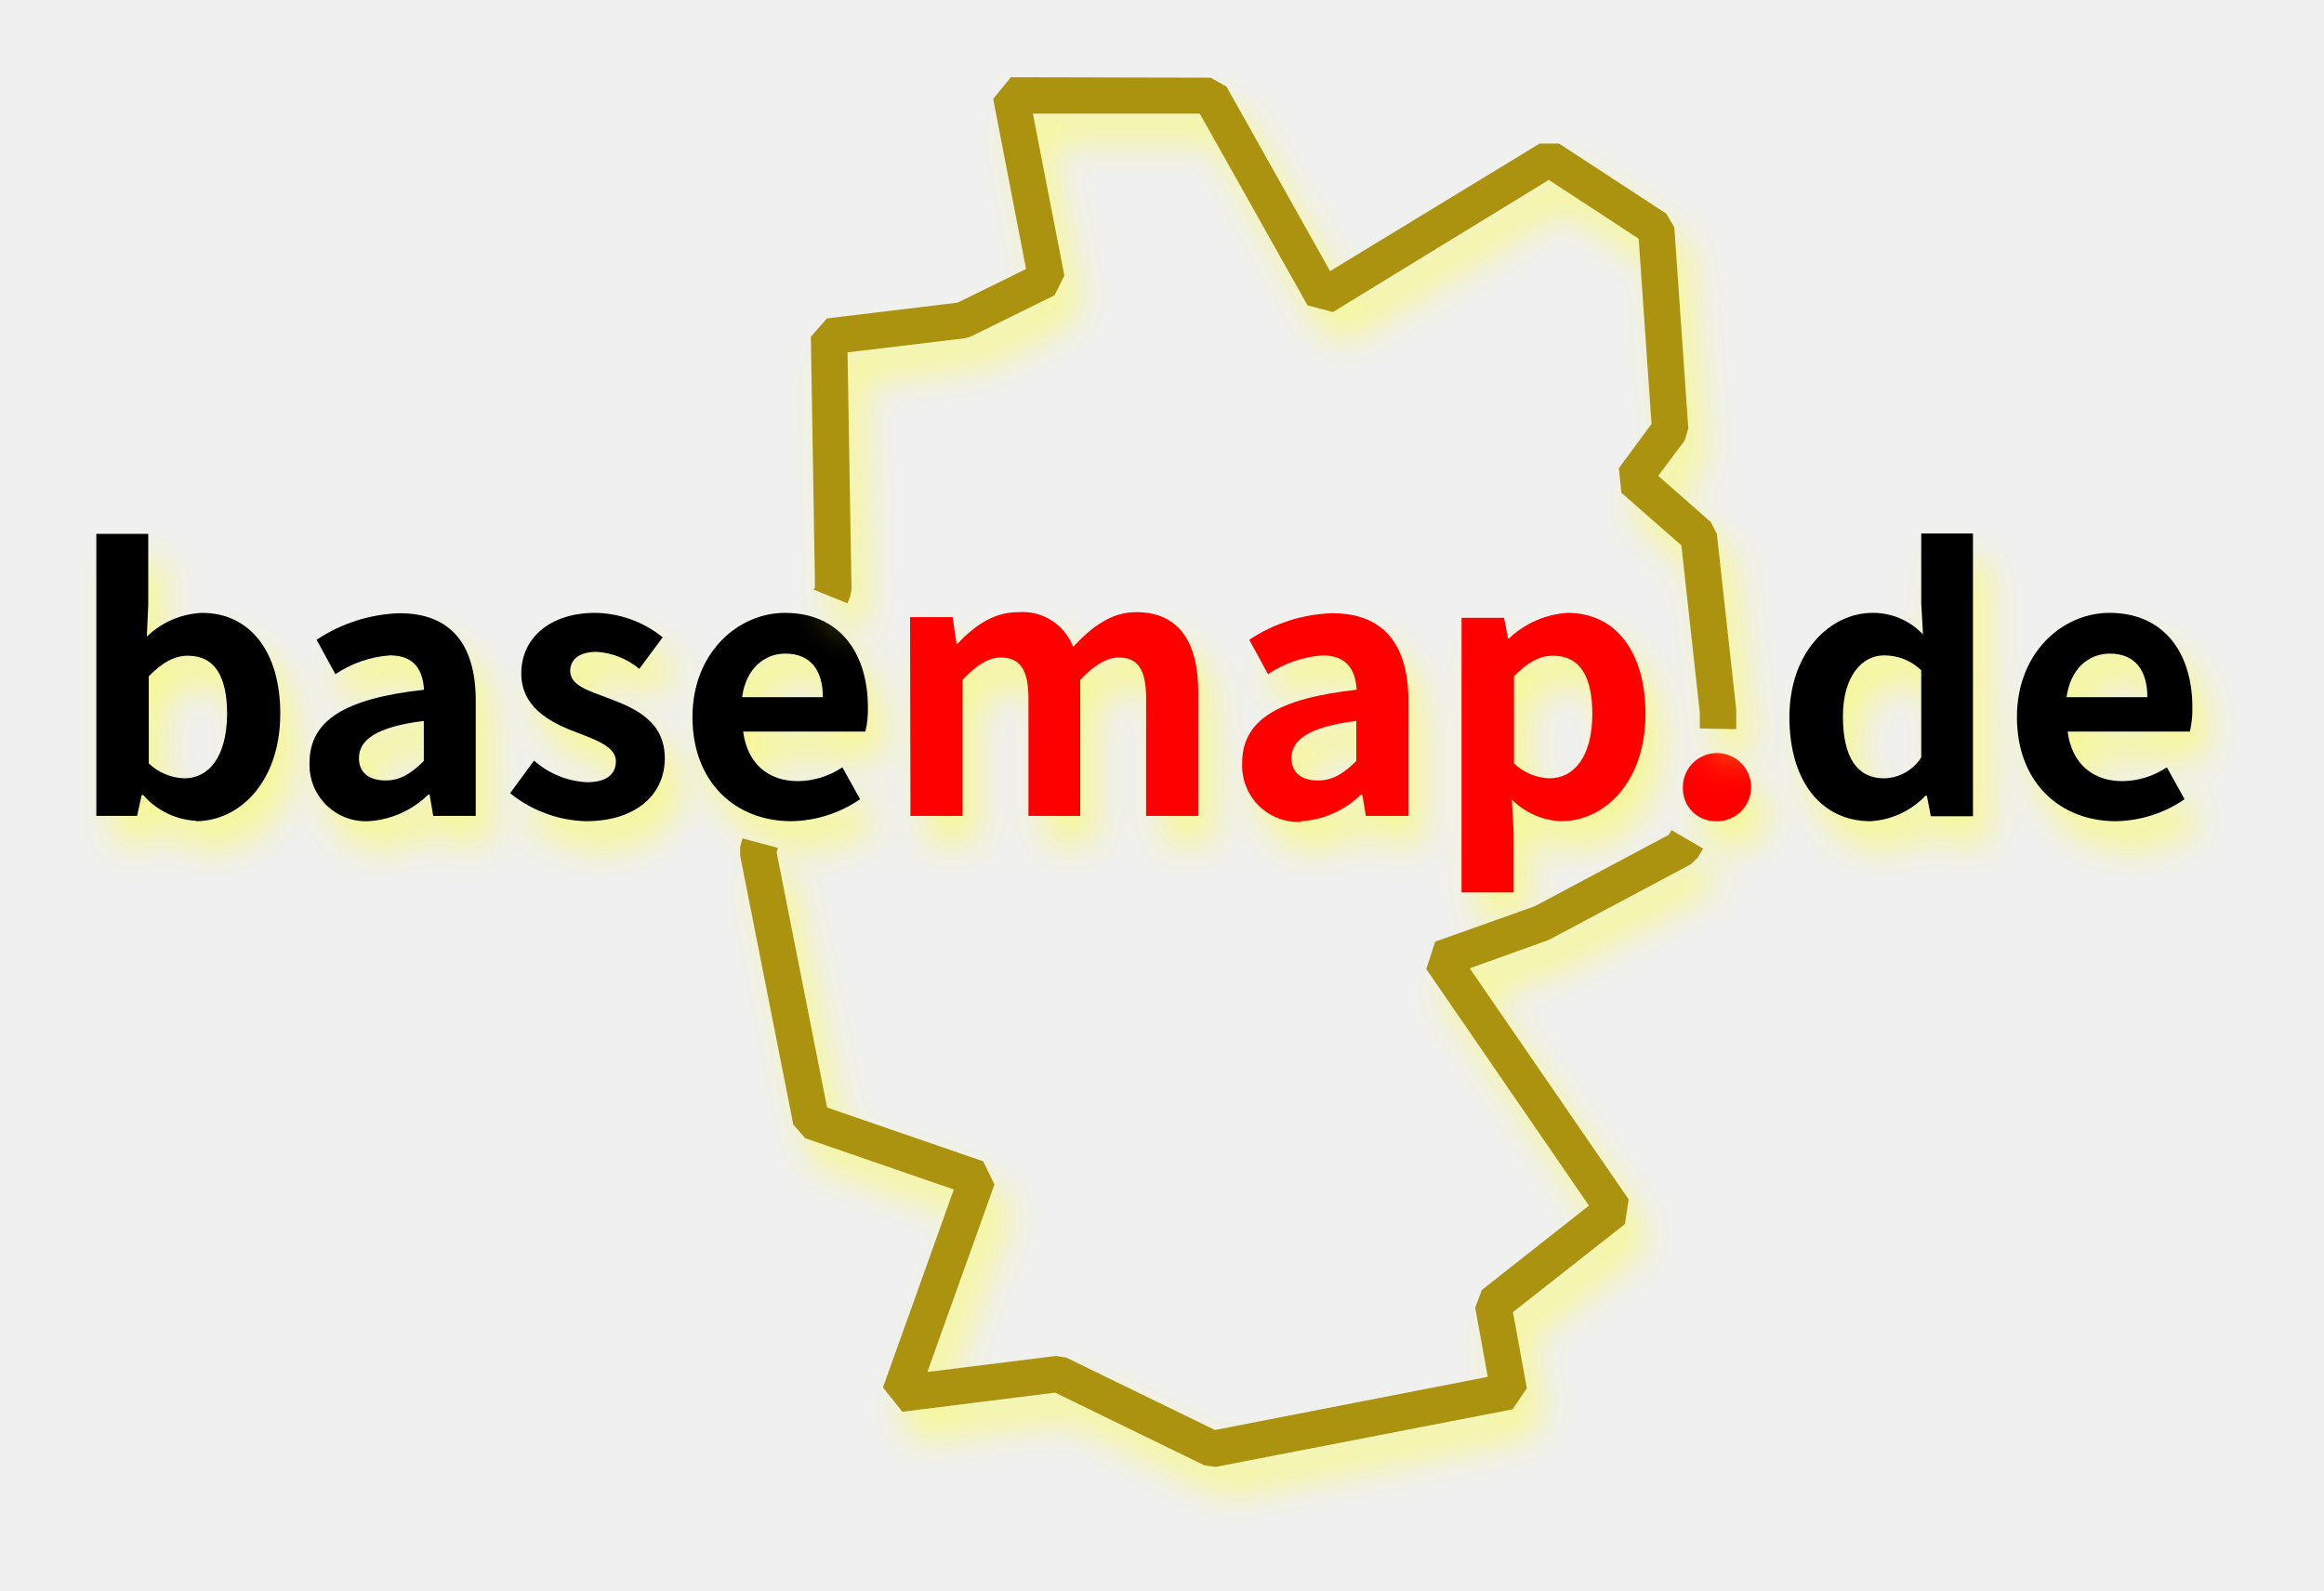
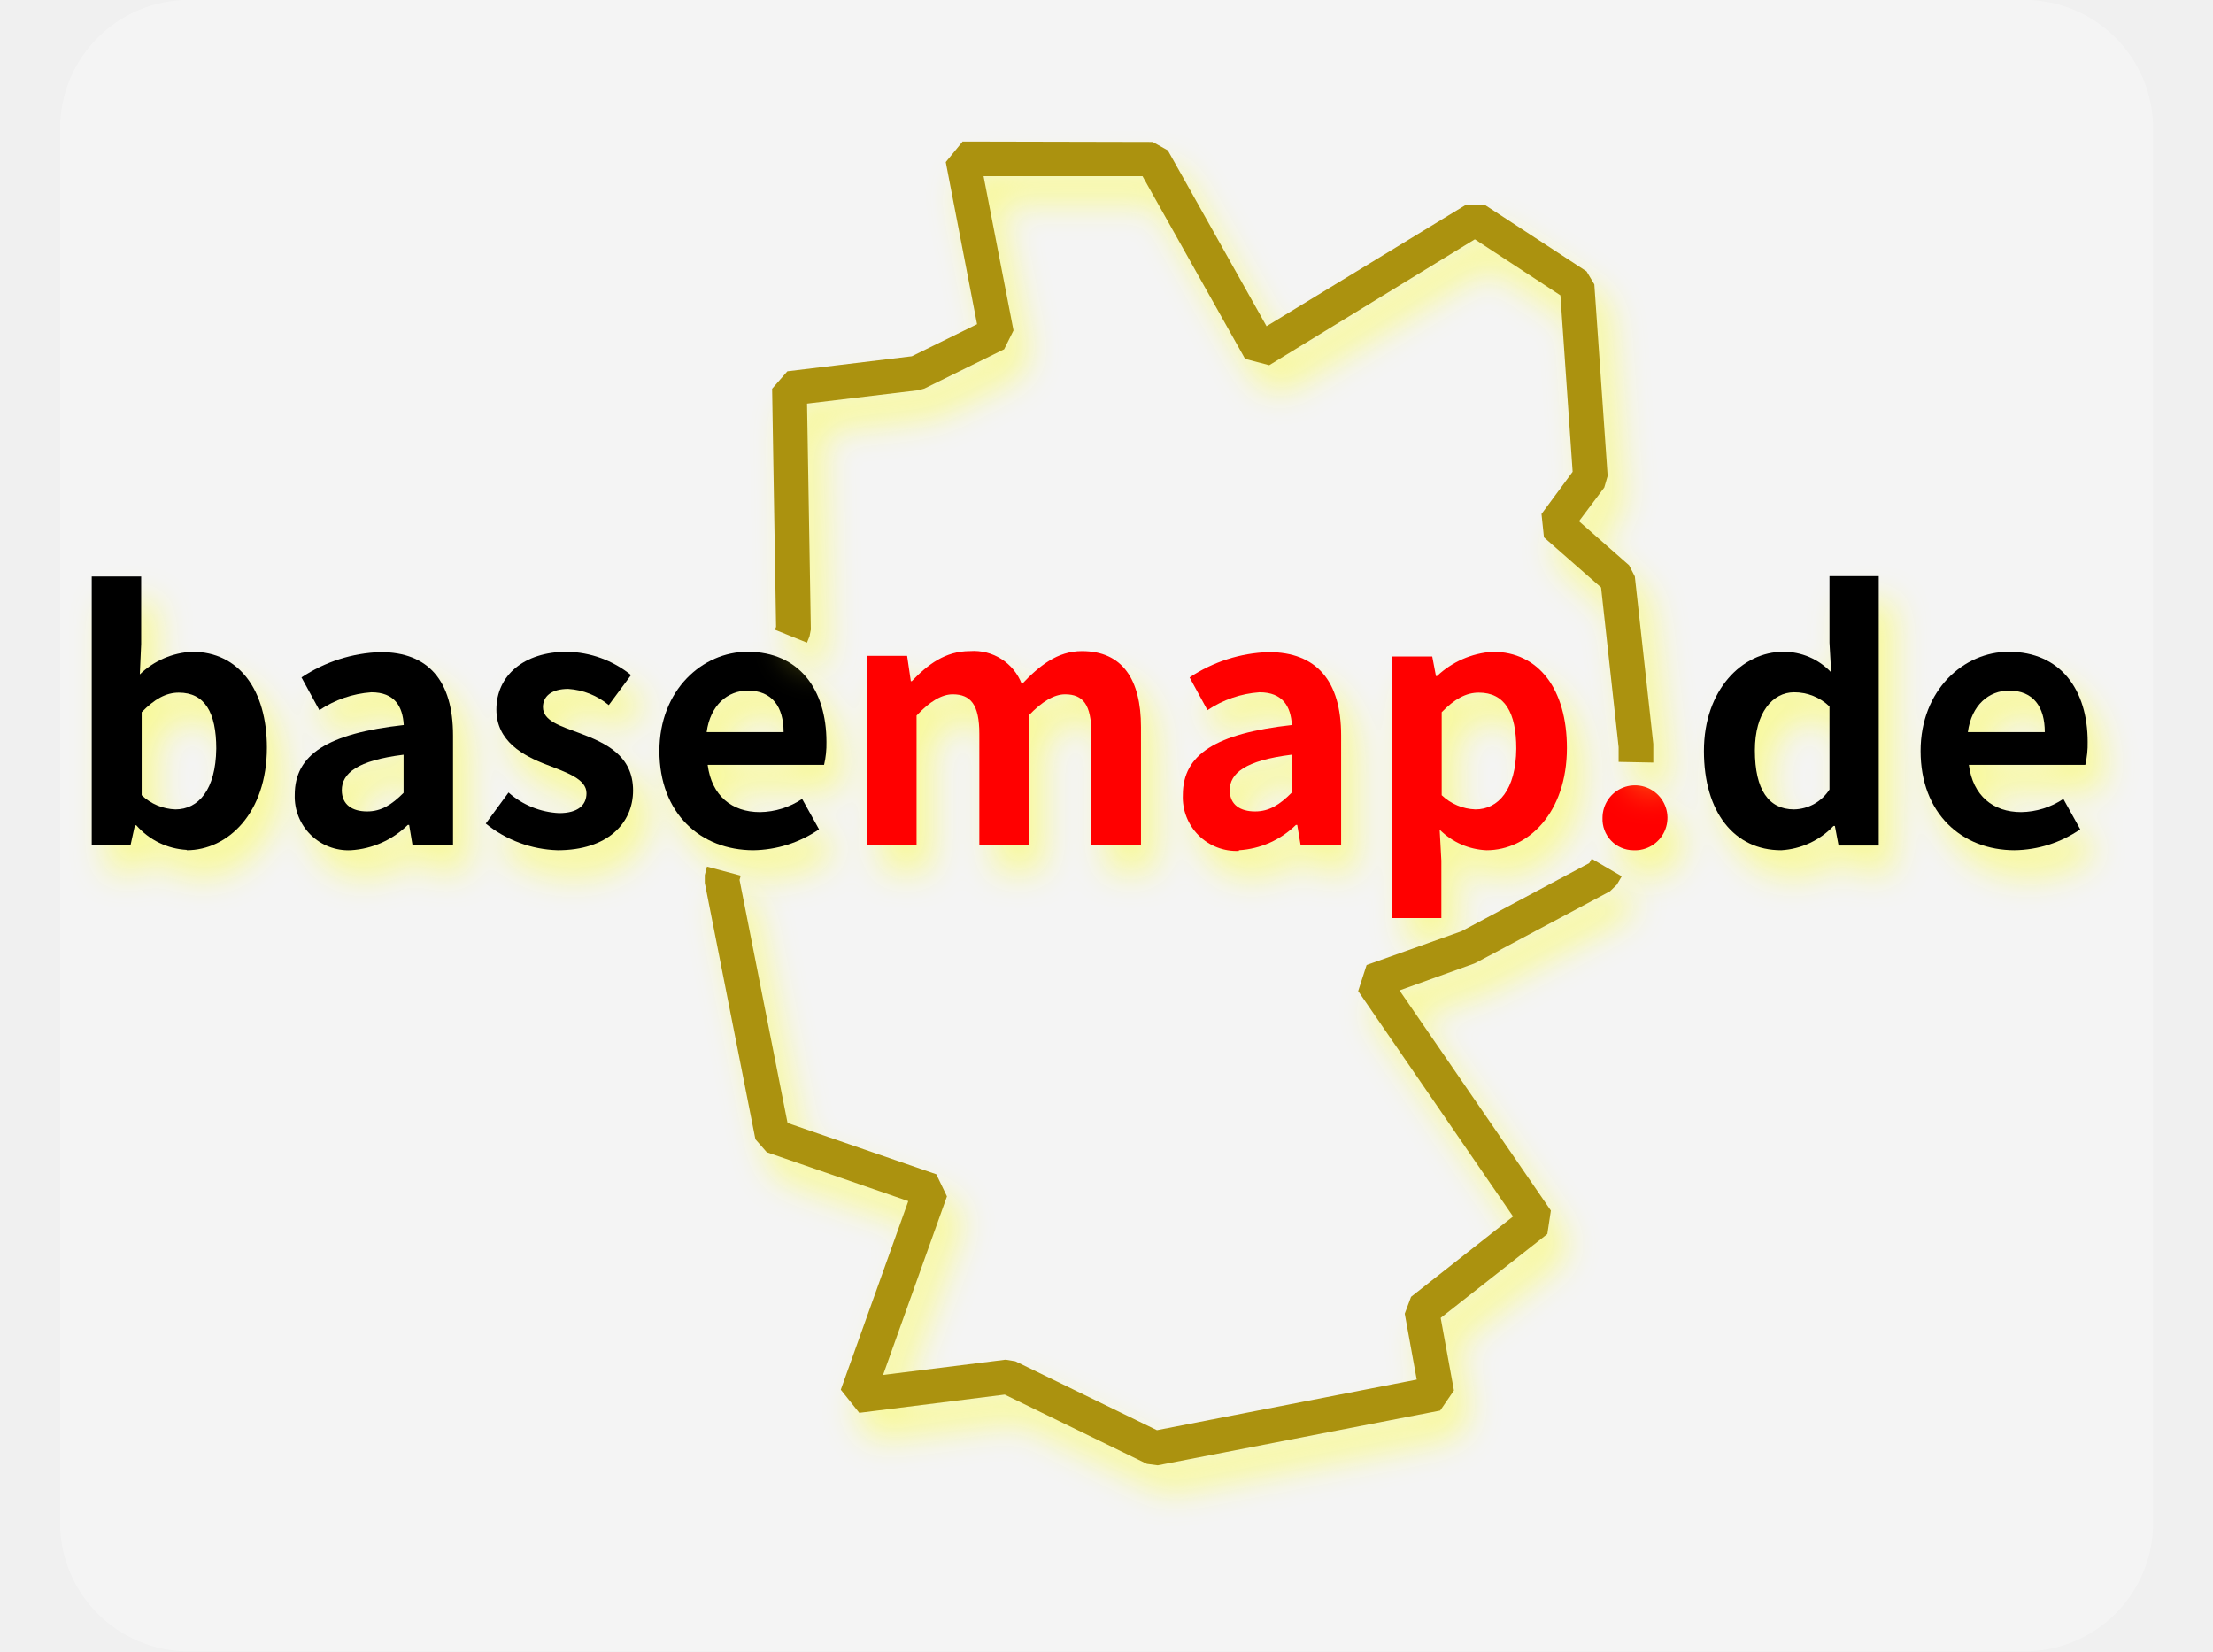
- <svg xmlns="http://www.w3.org/2000/svg" width="10.414mm" height="7.131mm" viewBox="0 0 10.414 7.131" version="1.1" id="svg1">
+ <svg xmlns="http://www.w3.org/2000/svg" width="10.414mm" height="7.77mm" viewBox="0 0 10.414 7.77" version="1.1" id="svg1">
  <defs id="defs1">
    <filter style="color-interpolation-filters:sRGB" id="filter5" x="-0.046" y="-0.118" width="1.109" height="1.313">
      <feFlood result="flood" in="SourceGraphic" flood-opacity="0.494" flood-color="rgb(254,255,56)" id="feFlood4" />
      <feGaussianBlur result="blur" in="SourceGraphic" stdDeviation="2" id="feGaussianBlur4" />
      <feOffset result="offset" in="blur" dx="1.762" dy="3.096" id="feOffset4" />
      <feComposite result="comp1" operator="in" in="flood" in2="offset" id="feComposite4" />
      <feComposite result="comp2" operator="over" in="SourceGraphic" in2="comp1" id="feComposite5" />
    </filter>
  </defs>
-   <g id="layer1" transform="translate(0.1279653,-1.539417)">
+   <rect style="opacity:0.3;fill:#ffffff;fill-rule:evenodd;stroke-width:0.766" id="rect1" width="9.849" height="7.77" x="0.283" y="-5.4537539e-09" ry="0.605" />
+   <g id="layer1" transform="translate(0.1279653,-1.219787)">
    <g id="text1476-7" transform="matrix(0.03970441,0,0,0.03970441,0.3037119,1.885586)" style="filter:url(#filter5)">
      <path id="path1053" d="m 20.54,90.6 c 4.92,0 9.52,-4.44 9.52,-12.16 0,-6.84 -3.32,-11.36 -8.84,-11.36 A 9.56,9.56 0 0 0 15,69.76 l 0.16,-3.6 v -8 H 9.3 V 90 h 4.6 l 0.52,-2.36 h 0.16 a 8.56,8.56 0 0 0 6,2.92 z m -1.32,-4.84 a 6.1,6.1 0 0 1 -4,-1.68 v -9.84 c 1.52,-1.56 2.88,-2.32 4.4,-2.32 3.08,0 4.44,2.36 4.44,6.64 -0.06,4.88 -2.12,7.2 -4.84,7.2 z" transform="translate(-9.3,-6.61)" />
      <path id="path1055" d="m 40,90.6 a 10.53,10.53 0 0 0 6.76,-3 h 0.16 l 0.4,2.4 h 4.8 V 77 c 0,-6.48 -2.92,-9.88 -8.6,-9.88 a 17.89,17.89 0 0 0 -9.36,3 L 36.28,74 a 12.66,12.66 0 0 1 6.16,-2.12 c 2.76,0 3.72,1.68 3.84,3.88 -9,1 -12.92,3.48 -12.92,8.28 A 6.36,6.36 0 0 0 40,90.6 Z M 41.94,86 c -1.72,0 -3,-0.76 -3,-2.52 0,-2 1.84,-3.52 7.32,-4.2 v 4.52 c -1.4,1.4 -2.64,2.2 -4.32,2.2 z" transform="translate(-9.3,-6.61)" />
      <path id="path1057" d="m 64.54,90.6 c 5.84,0 8.92,-3.16 8.92,-7.08 0,-4.16 -3.28,-5.64 -6.24,-6.76 -2.36,-0.88 -4.44,-1.48 -4.44,-3.12 0,-1.28 1,-2.16 3,-2.16 a 8.34,8.34 0 0 1 4.8,1.92 l 2.64,-3.56 a 12.42,12.42 0 0 0 -7.6,-2.76 c -5.12,0 -8.36,2.84 -8.36,6.84 0,3.76 3.16,5.48 6,6.56 2.36,0.92 4.68,1.68 4.68,3.36 0,1.4 -1,2.36 -3.24,2.36 a 9.72,9.72 0 0 1 -6,-2.44 L 56,87.44 a 14.21,14.21 0 0 0 8.52,3.16 z" transform="translate(-9.3,-6.61)" />
      <path id="path1059" d="m 87.7,90.6 a 14.1,14.1 0 0 0 7.8,-2.48 l -2,-3.6 a 9.23,9.23 0 0 1 -5,1.56 c -3.32,0 -5.72,-1.92 -6.2,-5.6 h 13.8 a 11.05,11.05 0 0 0 0.28,-2.72 c 0,-6.16 -3.2,-10.68 -9.36,-10.68 -5.32,0 -10.44,4.52 -10.44,11.76 0,7.4 4.88,11.76 11.16,11.76 z m -5.52,-14 c 0.44,-3.24 2.52,-4.92 4.88,-4.92 2.88,0 4.24,1.92 4.24,4.92 z" transform="translate(-9.3,-6.61)" />
      <path id="path1061" class="cls-1" d="m 101.18,90 h 5.88 V 74.64 c 1.56,-1.68 3,-2.52 4.28,-2.52 2.12,0 3.16,1.2 3.16,4.68 V 90 h 5.84 V 74.64 q 2.4,-2.52 4.32,-2.52 c 2.12,0 3.12,1.2 3.12,4.68 V 90 h 5.88 V 76 c 0,-5.64 -2.2,-9 -7,-9 -2.92,0 -5.08,1.76 -7.12,3.92 A 6.1,6.1 0 0 0 113.38,67 c -2.92,0 -5,1.6 -6.88,3.56 h -0.12 l -0.44,-3 h -4.8 z" transform="translate(-9.3,-6.61)" style="fill:#ff0000" />
      <path id="path1063" class="cls-1" d="m 145.26,90.6 a 10.53,10.53 0 0 0 6.76,-3 h 0.16 l 0.4,2.4 h 4.8 V 77 c 0,-6.48 -2.92,-9.88 -8.6,-9.88 a 17.89,17.89 0 0 0 -9.36,3 l 2.12,3.88 a 12.66,12.66 0 0 1 6.16,-2.12 c 2.76,0 3.72,1.68 3.84,3.88 -9,1 -12.92,3.48 -12.92,8.28 a 6.36,6.36 0 0 0 6.64,6.64 z m 1.92,-4.6 c -1.72,0 -3,-0.76 -3,-2.52 0,-2 1.84,-3.52 7.32,-4.2 v 4.52 c -1.4,1.4 -2.64,2.2 -4.32,2.2 z" transform="translate(-9.3,-6.61)" style="fill:#ff0000" />
      <path id="path1065" class="cls-1" d="m 163.38,98.64 h 5.88 v -6.8 l -0.2,-3.68 a 8.33,8.33 0 0 0 5.56,2.44 c 4.92,0 9.52,-4.44 9.52,-12.12 0,-6.88 -3.28,-11.4 -8.8,-11.4 a 10.63,10.63 0 0 0 -6.6,2.88 h -0.12 l -0.44,-2.32 h -4.8 z m 9.92,-12.88 a 6.1,6.1 0 0 1 -4,-1.68 v -9.84 c 1.52,-1.56 2.88,-2.32 4.4,-2.32 3.08,0 4.44,2.36 4.44,6.64 -0.04,4.88 -2.14,7.2 -4.84,7.2 z" transform="translate(-9.3,-6.61)" style="fill:#ff0000" />
      <path id="path1067" class="cls-1" d="M 192,90.6 A 3.85,3.85 0 1 0 188.36,86.76 3.68,3.68 0 0 0 192,90.6 Z" transform="translate(-9.3,-6.61)" style="fill:#ff0000" />
      <path id="path1069" d="m 209.54,90.6 a 9.29,9.29 0 0 0 6.2,-2.88 h 0.16 l 0.44,2.32 h 4.76 V 58.12 h -5.84 V 66 l 0.2,3.52 a 7.71,7.71 0 0 0 -5.68,-2.44 c -4.84,0 -9.4,4.48 -9.4,11.76 0,7.28 3.62,11.76 9.16,11.76 z m 1.52,-4.84 c -3,0 -4.64,-2.32 -4.64,-7 0,-4.48 2.12,-6.88 4.64,-6.88 a 6,6 0 0 1 4.2,1.68 v 9.84 a 5.1,5.1 0 0 1 -4.2,2.36 z" transform="translate(-9.3,-6.61)" />
      <path id="path1071" d="m 237.18,90.6 a 14.1,14.1 0 0 0 7.8,-2.48 l -2,-3.6 a 9.23,9.23 0 0 1 -5,1.56 c -3.32,0 -5.72,-1.92 -6.2,-5.6 h 13.8 a 11.05,11.05 0 0 0 0.28,-2.72 c 0,-6.16 -3.2,-10.68 -9.36,-10.68 -5.32,0 -10.44,4.52 -10.44,11.76 0,7.4 4.88,11.76 11.16,11.76 z m -5.52,-14 c 0.44,-3.24 2.52,-4.92 4.88,-4.92 2.88,0 4.24,1.92 4.24,4.92 z" transform="translate(-9.3,-6.61)" />
    </g>
    <path id="path3540" class="cls-2" d="m 112.52,6.61 -2,2.44 3.71,19.21 -7.73,3.8 -14.75,1.78 -1.81,2.07 0.47,28.22 -0.14,0.34 3.8,1.53 0.3,-0.74 0.16,-0.81 -0.45,-26.78 13.24,-1.59 0.66,-0.19 9.46,-4.66 L 118.55,29 115,10.72 h 18.84 l 12.16,21.65 2.86,0.75 24.37,-14.92 10.14,6.64 1.45,20.91 -3.69,5 0.29,2.77 6.77,5.94 2.08,18.92 v 1.75 l 4.11,0.08 V 78.34 78 l -2.19,-19.85 -0.68,-1.32 -5.94,-5.22 3,-4 0.4,-1.37 -1.58,-22.7 -0.92,-1.54 -12.09,-7.9 h -2.19 l -23.65,14.4 -11.7,-20.84 -1.79,-1 z" transform="matrix(0.03970441,0,0,0.03970441,-0.06553916,1.62314)" style="fill:#ab920f;fill-opacity:1;filter:url(#filter5)" />
    <path id="path3803" class="cls-2" d="m 187.08,91.61 -0.29,0.51 -15.15,8.08 -11.24,4 -1,3.09 18.36,26.71 -12.09,9.52 -0.75,2 1.42,7.81 -30.79,6 -16.78,-8.17 -1.16,-0.19 -14.52,1.81 7.57,-21.16 -1.26,-2.62 -17.63,-6.08 -5.69,-28.8 0.14,-0.51 -4,-1.07 -0.26,1 v 0.93 l 6,30.38 1.35,1.54 16.77,5.79 -8,22.35 2.19,2.74 17.24,-2.16 16.85,8.21 1.29,0.17 33.47,-6.49 1.63,-2.38 -1.57,-8.6 12.64,-9.94 0.42,-2.78 -17.94,-26.09 8.87,-3.19 0.27,-0.13 15.8,-8.42 0.81,-0.78 0.59,-1 z" transform="matrix(0.03970441,0,0,0.03970441,-0.06553916,1.62314)" style="fill:#ab920f;fill-opacity:1;filter:url(#filter5)" />
  </g>
</svg>
